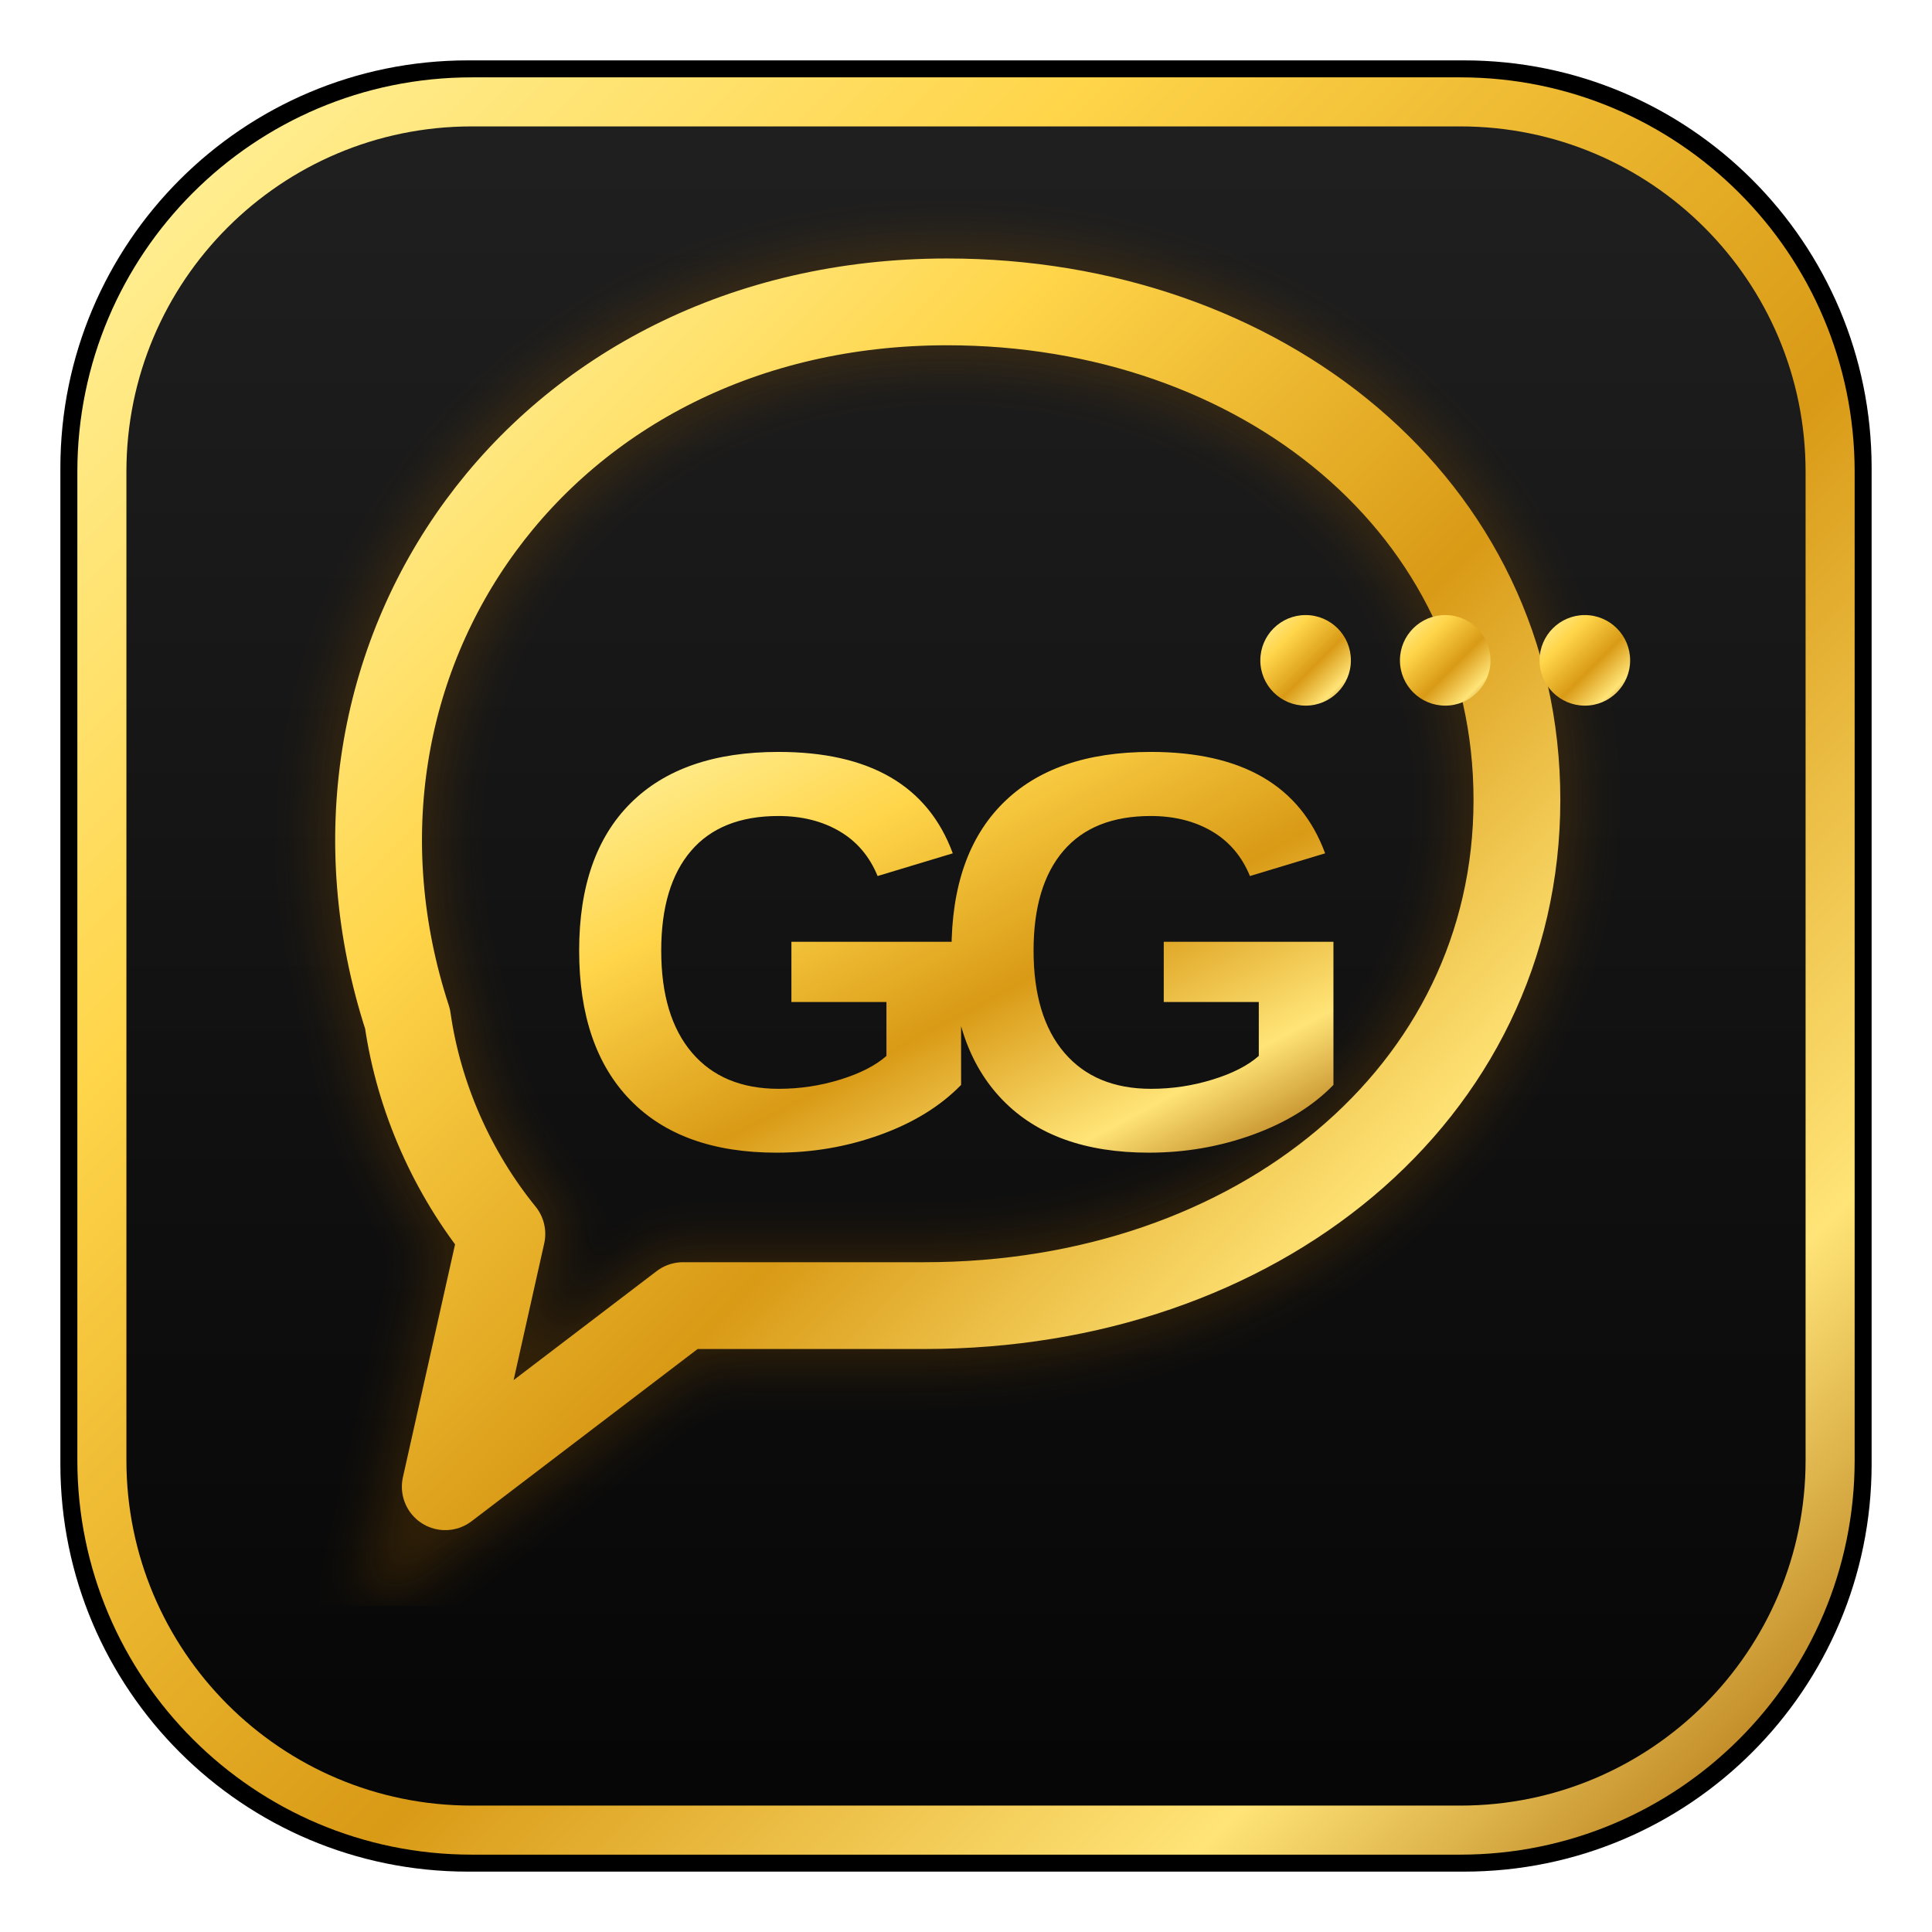
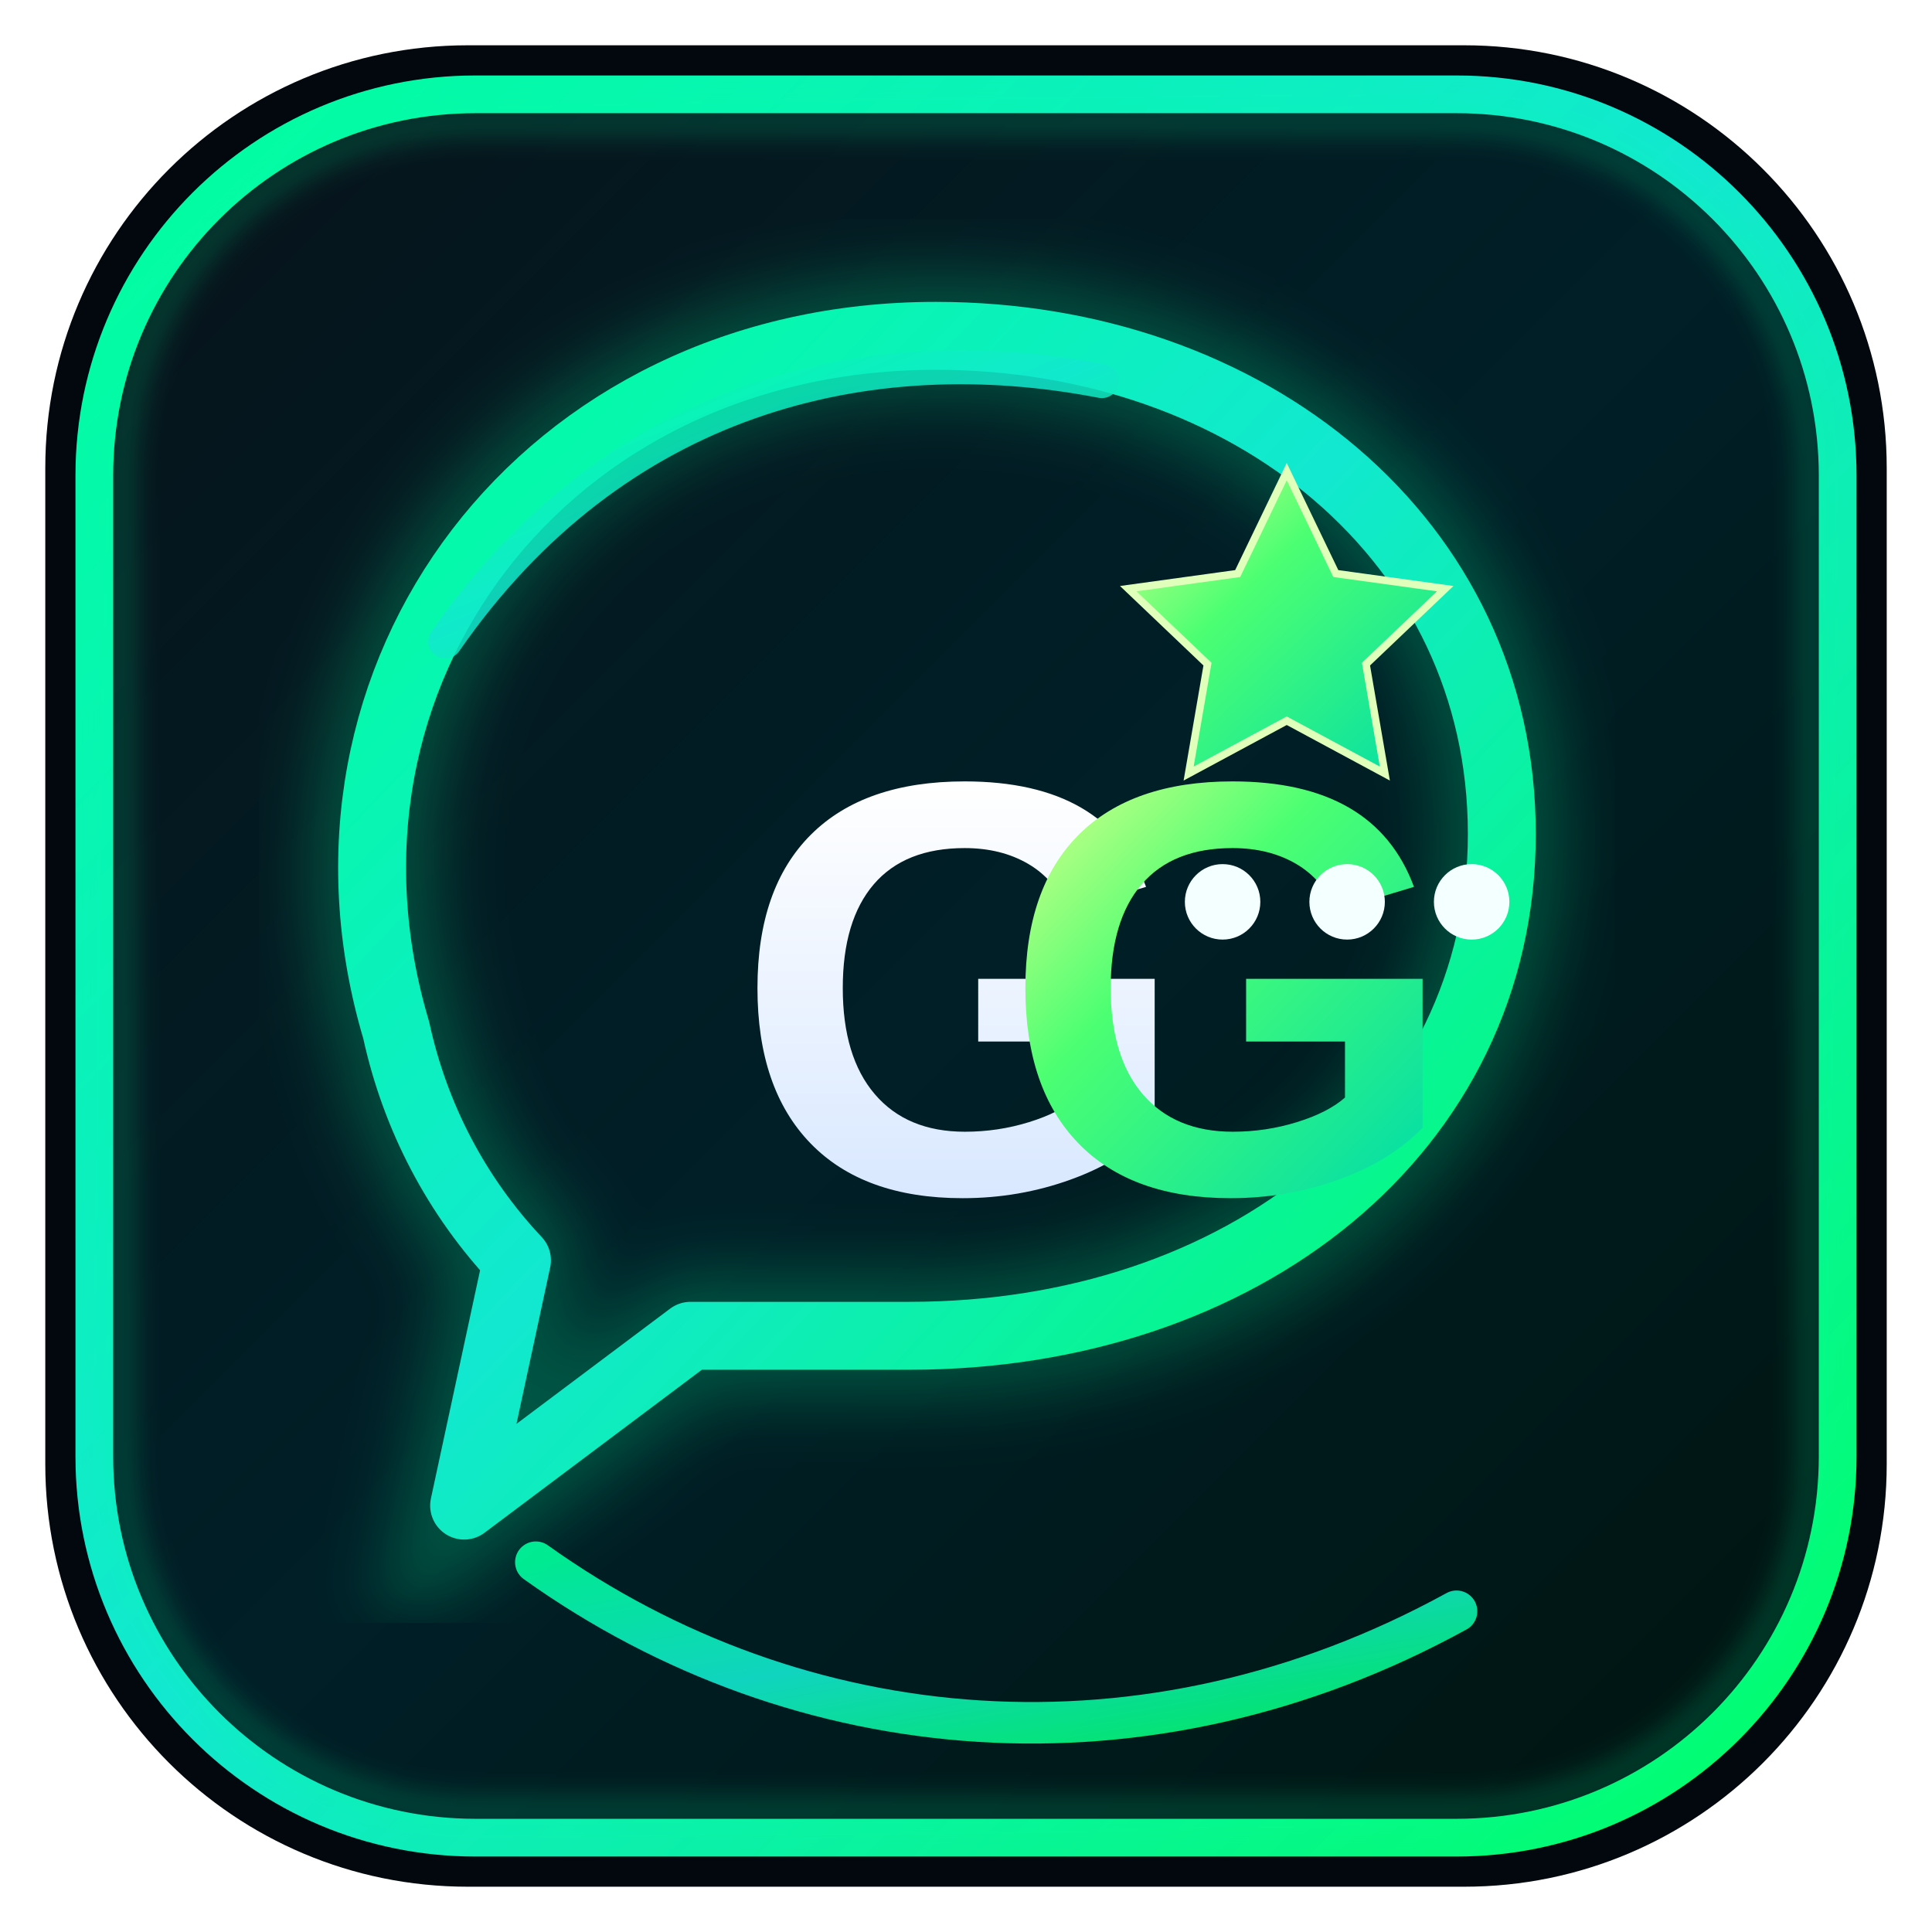
<svg xmlns="http://www.w3.org/2000/svg" viewBox="0 0 512 512">
  <defs>
-     <linearGradient id="gold" x1="0" y1="0" x2="1" y2="1">
-       <stop offset="0" stop-color="#FFF3A0" />
-       <stop offset=".28" stop-color="#FFD54A" />
-       <stop offset=".58" stop-color="#D99A16" />
-       <stop offset=".82" stop-color="#FFE477" />
-       <stop offset="1" stop-color="#A96808" />
+     <linearGradient id="bg" x1="0" y1="0" x2="1" y2="1">
+       <stop stop-color="#07131a" />
+       <stop offset=".5" stop-color="#001f27" />
+       <stop offset="1" stop-color="#00140f" />
    </linearGradient>
-     <linearGradient id="black" x1="0" y1="0" x2="0" y2="1">
-       <stop stop-color="#202020" />
-       <stop offset="1" stop-color="#050505" />
+     <linearGradient id="edge" x1="0" y1="0" x2="1" y2="1">
+       <stop stop-color="#00ff9d" />
+       <stop offset=".48" stop-color="#12e8d0" />
+       <stop offset="1" stop-color="#00ff66" />
    </linearGradient>
-     <filter id="shadow">
-       <feGaussianBlur stdDeviation="7" />
+     <linearGradient id="green" x1="0" y1="0" x2="1" y2="1">
+       <stop stop-color="#d8ff8a" />
+       <stop offset=".38" stop-color="#4cff72" />
+       <stop offset="1" stop-color="#00dca8" />
+     </linearGradient>
+     <linearGradient id="white" x1="0" y1="0" x2="0" y2="1">
+       <stop stop-color="#fff" />
+       <stop offset="1" stop-color="#d9e8ff" />
+     </linearGradient>
+     <filter id="glow">
+       <feGaussianBlur stdDeviation="9" />
+     </filter>
+     <filter id="soft">
+       <feGaussianBlur stdDeviation="4" />
    </filter>
  </defs>
-   <rect x="16" y="16" width="480" height="480" rx="108" fill="#000" />
-   <rect x="27" y="27" width="458" height="458" rx="98" fill="url(#black)" stroke="url(#gold)" stroke-width="13" />
-   <path d="M108 270c-31-95 35-190 143-190 83 0 151 54 151 132 0 78-69 134-157 134h-64l-63 48 15-67c-13-16-22-36-25-57z" fill="none" stroke="#7A4A06" stroke-width="30" opacity=".35" filter="url(#shadow)" />
-   <path d="M108 270c-31-95 35-190 143-190 83 0 151 54 151 132 0 78-69 134-157 134h-64l-63 48 15-67c-13-16-22-36-25-57z" fill="none" stroke="url(#gold)" stroke-width="23" stroke-linecap="round" stroke-linejoin="round" />
-   <g fill="url(#gold)" font-family="Arial,sans-serif" font-weight="900" text-anchor="middle">
-     <text x="255" y="304" font-size="150" letter-spacing="-18">GG</text>
+   <rect x="12" y="12" width="488" height="488" rx="112" fill="#02080d" />
+   <rect x="25" y="25" width="462" height="462" rx="101" fill="url(#bg)" stroke="url(#edge)" stroke-width="10" />
+   <rect x="32" y="32" width="448" height="448" rx="94" fill="none" stroke="#00ff9d" stroke-width="3" opacity=".45" filter="url(#soft)" />
+   <path d="M105 273c-28-94 39-184 143-184 83 0 150 54 150 132 0 79-69 133-157 133h-58l-60 45 14-65c-16-17-27-38-32-61z" fill="none" stroke="#00ff9d" stroke-width="32" opacity=".24" filter="url(#glow)" />
+   <path d="M105 273c-28-94 39-184 143-184 83 0 150 54 150 132 0 79-69 133-157 133h-58l-60 45 14-65c-16-17-27-38-32-61z" fill="none" stroke="url(#edge)" stroke-width="18" stroke-linecap="round" stroke-linejoin="round" />
+   <path d="M118 170c45-65 112-81 174-69" fill="none" stroke="url(#edge)" stroke-width="9" stroke-linecap="round" opacity=".85" />
+   <path d="M142 414c70 50 162 58 244 13" fill="none" stroke="url(#edge)" stroke-width="11" stroke-linecap="round" opacity=".9" />
+   <text x="255" y="316" font-family="Arial,sans-serif" font-size="156" font-weight="900" letter-spacing="-20" text-anchor="middle" fill="url(#white)">G</text>
+   <text x="326" y="316" font-family="Arial,sans-serif" font-size="156" font-weight="900" letter-spacing="-20" text-anchor="middle" fill="url(#green)">G</text>
+   <g fill="#f4ffff">
+     <circle cx="324" cy="239" r="10" />
+     <circle cx="357" cy="239" r="10" />
+     <circle cx="390" cy="239" r="10" />
  </g>
-   <g fill="url(#gold)">
-     <circle cx="346" cy="175" r="12" />
-     <circle cx="383" cy="175" r="12" />
-     <circle cx="420" cy="175" r="12" />
-   </g>
+   <path d="M341 125l13 27 29 4-21 20 5 29-26-14-26 14 5-29-21-20 29-4z" fill="url(#green)" stroke="#dfffba" stroke-width="2" />
</svg>
